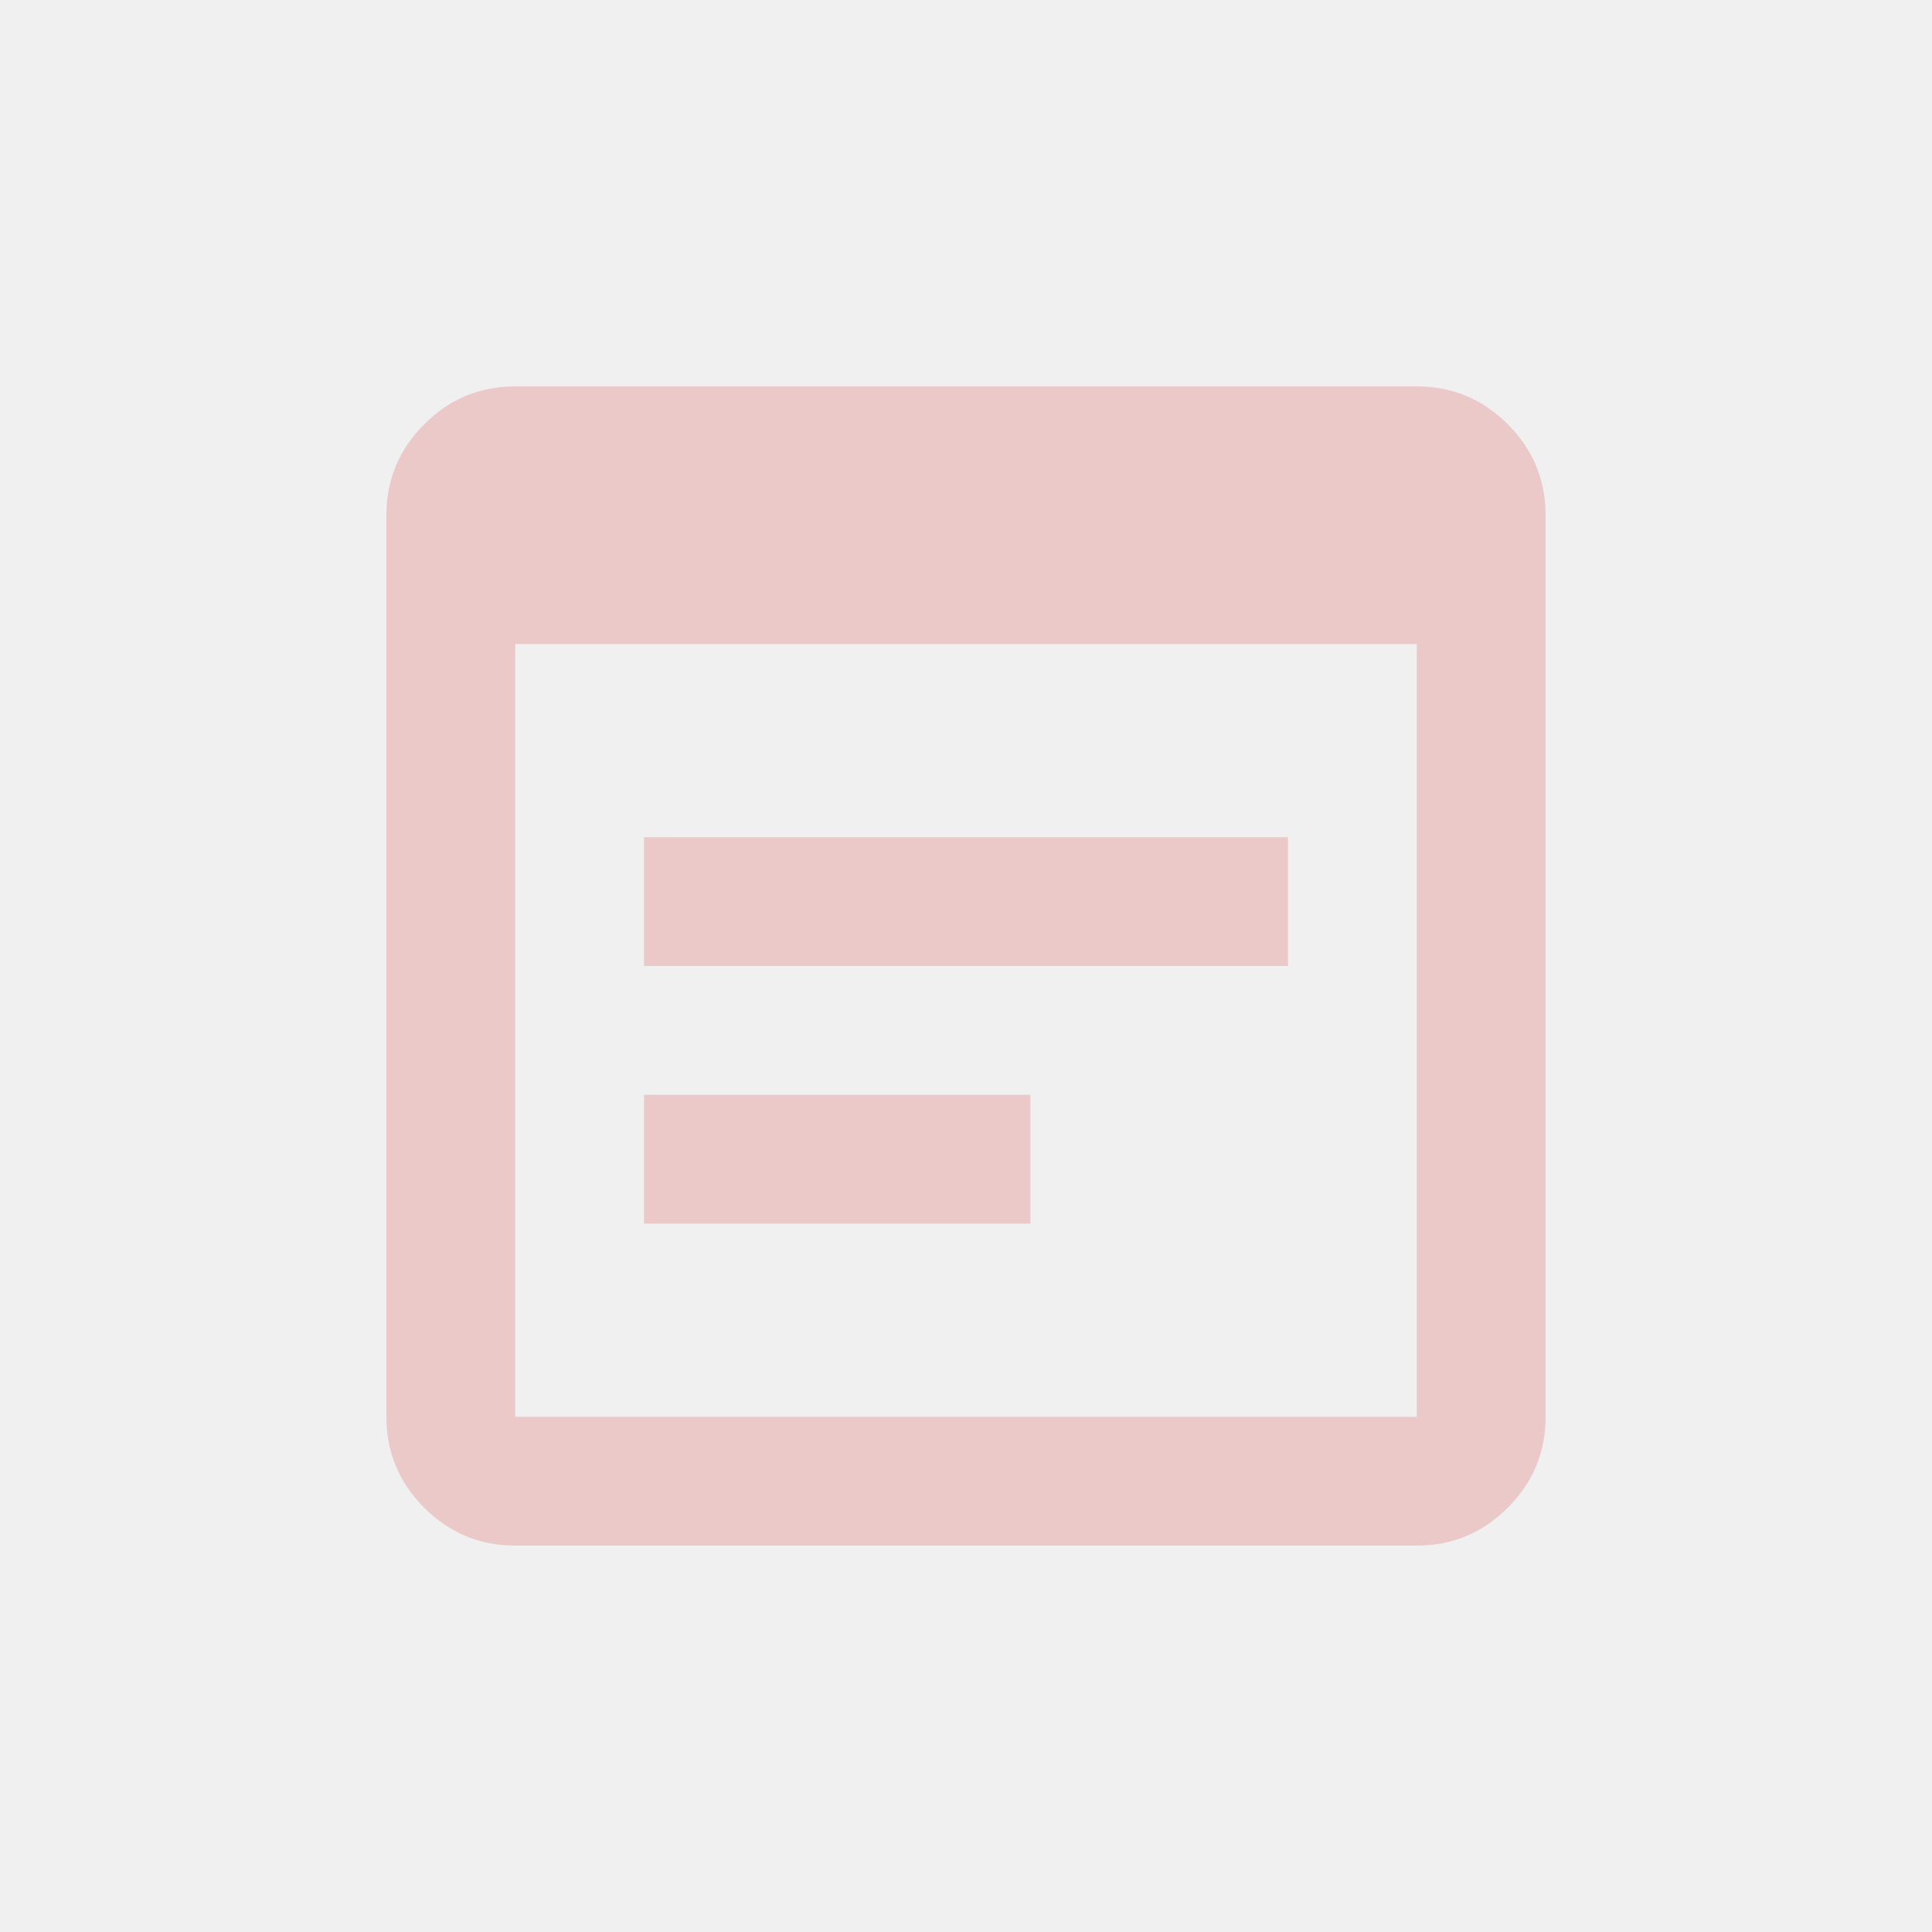
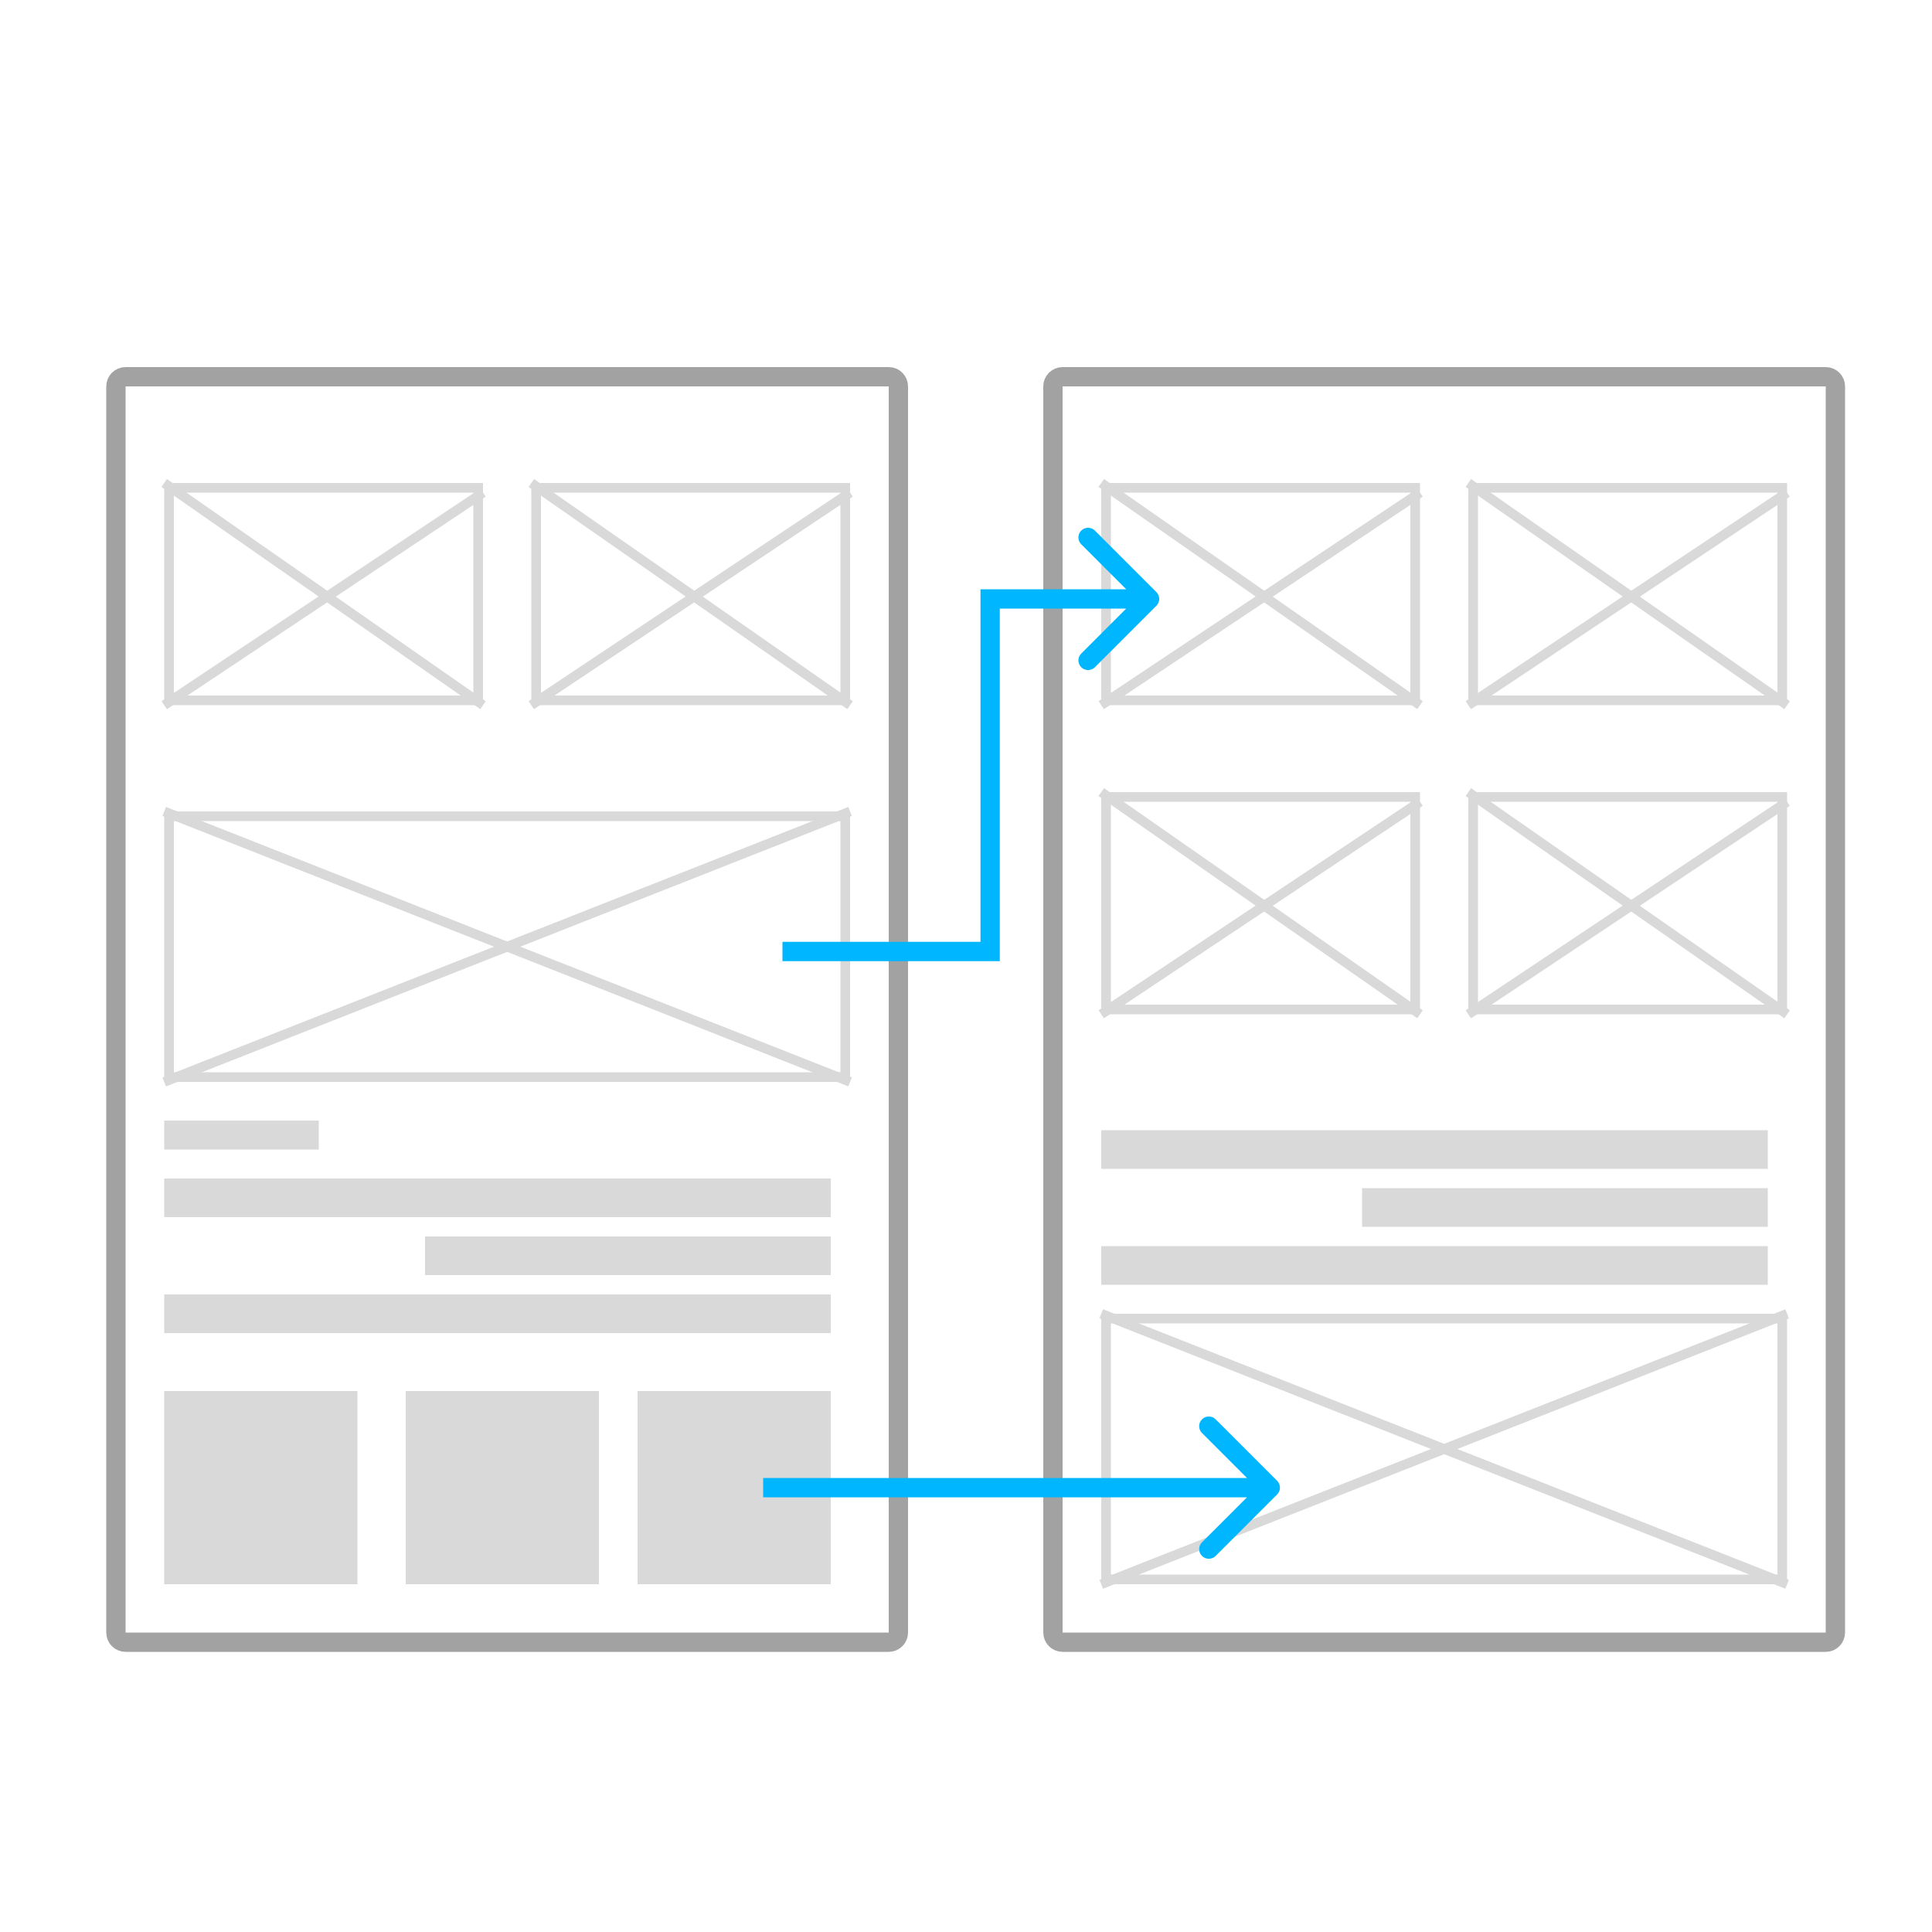
<svg xmlns="http://www.w3.org/2000/svg" width="200" height="200" viewBox="0 0 200 200" fill="none">
-   <path d="M53.333 160C49.667 160 46.528 158.694 43.917 156.083C41.306 153.472 40 150.333 40 146.667V53.333C40 49.667 41.306 46.528 43.917 43.917C46.528 41.306 49.667 40 53.333 40H146.667C150.333 40 153.472 41.306 156.083 43.917C158.694 46.528 160 49.667 160 53.333V146.667C160 150.333 158.694 153.472 156.083 156.083C153.472 158.694 150.333 160 146.667 160H53.333ZM53.333 146.667H146.667V66.667H53.333V146.667ZM66.667 100V86.667H133.333V100H66.667ZM66.667 126.667V113.333H106.667V126.667H66.667Z" fill="#EBC9C9" />
+   <g clip-path="url(#clip0_272_12883)">
+     <rect width="200" height="200" fill="white" />
+     <rect x="109" y="39" width="81" height="131" rx="1" stroke="#A2A2A2" stroke-width="2" />
+     <rect x="114.5" y="50.5" width="32" height="22" stroke="#D9D9D9" />
+     <rect x="114.5" y="82.5" width="32" height="22" stroke="#D9D9D9" />
+     <rect x="152.5" y="50.5" width="32" height="22" stroke="#D9D9D9" />
+     <rect x="152.5" y="82.5" width="32" height="22" stroke="#D9D9D9" />
+     <rect x="114.5" y="136.5" width="70" height="27" stroke="#D9D9D9" />
+     <rect x="114" y="117" width="69" height="4" fill="#D9D9D9" />
+     <rect x="141" y="123" width="42" height="4" fill="#D9D9D9" />
+     <rect x="114" y="129" width="69" height="4" fill="#D9D9D9" />
+     <path d="M114 164L185 136" stroke="#D9D9D9" />
+     <path d="M185 164L114 136" stroke="#D9D9D9" />
+     <path d="M114 73L147 51" stroke="#D9D9D9" />
+     <path d="M114 105L147 83" stroke="#D9D9D9" />
+     <path d="M147 73L114 50" stroke="#D9D9D9" />
+     <path d="M147 105L114 82" stroke="#D9D9D9" />
+     <path d="M152 73L185 51" stroke="#D9D9D9" />
+     <path d="M152 105L185 83" stroke="#D9D9D9" />
+     <path d="M185 73L152 50" stroke="#D9D9D9" />
+     <path d="M185 105L152 82" stroke="#D9D9D9" />
+     <rect x="12" y="39" width="81" height="131" rx="1" stroke="#A2A2A2" stroke-width="2" />
+     <rect x="17.5" y="50.5" width="32" height="22" stroke="#D9D9D9" />
+     <rect x="55.5" y="50.5" width="32" height="22" stroke="#D9D9D9" />
+     <rect x="17.5" y="84.5" width="70" height="27" stroke="#D9D9D9" />
+     <rect x="17" y="122" width="69" height="4" fill="#D9D9D9" />
+     <rect x="17" y="116" width="16" height="3" fill="#D9D9D9" />
+     <rect x="44" y="128" width="42" height="4" fill="#D9D9D9" />
+     <rect x="17" y="134" width="69" height="4" fill="#D9D9D9" />
+     <path d="M17 112L88 84" stroke="#D9D9D9" />
+     <path d="M88 112L17 84" stroke="#D9D9D9" />
+     <path d="M17 73L50 51" stroke="#D9D9D9" />
+     <path d="M50 73L17 50" stroke="#D9D9D9" />
+     <path d="M55 73L88 51" stroke="#D9D9D9" />
+     <path d="M88 73L55 50" stroke="#D9D9D9" />
+     <rect x="17" y="144" width="20" height="20" fill="#D9D9D9" />
+     <rect x="42" y="144" width="20" height="20" fill="#D9D9D9" />
+     <rect x="66" y="144" width="20" height="20" fill="#D9D9D9" />
+     <path d="M132.207 154.707C132.598 154.317 132.598 153.683 132.207 153.293L125.843 146.929C125.453 146.538 124.819 146.538 124.429 146.929C124.038 147.319 124.038 147.953 124.429 148.343L130.086 154L124.429 159.657C124.038 160.047 124.038 160.681 124.429 161.071C124.819 161.462 125.453 161.462 125.843 161.071L132.207 154.707ZM79 155H131.5V153H79V155Z" fill="#00B6FF" />
+     <path d="M102.5 98.5V99.5H103.5V98.5H102.5ZM102.5 62V61H101.5V62H102.5ZM119.707 62.707C120.098 62.317 120.098 61.683 119.707 61.293L113.343 54.929C112.953 54.538 112.319 54.538 111.929 54.929C111.538 55.319 111.538 55.953 111.929 56.343L117.586 62L111.929 67.657C111.538 68.047 111.538 68.68 111.929 69.071C112.319 69.462 112.953 69.462 113.343 69.071L119.707 62.707ZM81 99.5H102.5V97.5H81V99.5ZM103.5 98.5V62H101.5V98.5H103.5ZM102.5 63H119V61H102.5V63Z" fill="#00B6FF" />
+   </g>
+   <defs>
+     <clipPath id="clip0_272_12883">
+       <rect width="200" height="200" fill="white" />
+     </clipPath>
+   </defs>
</svg>
